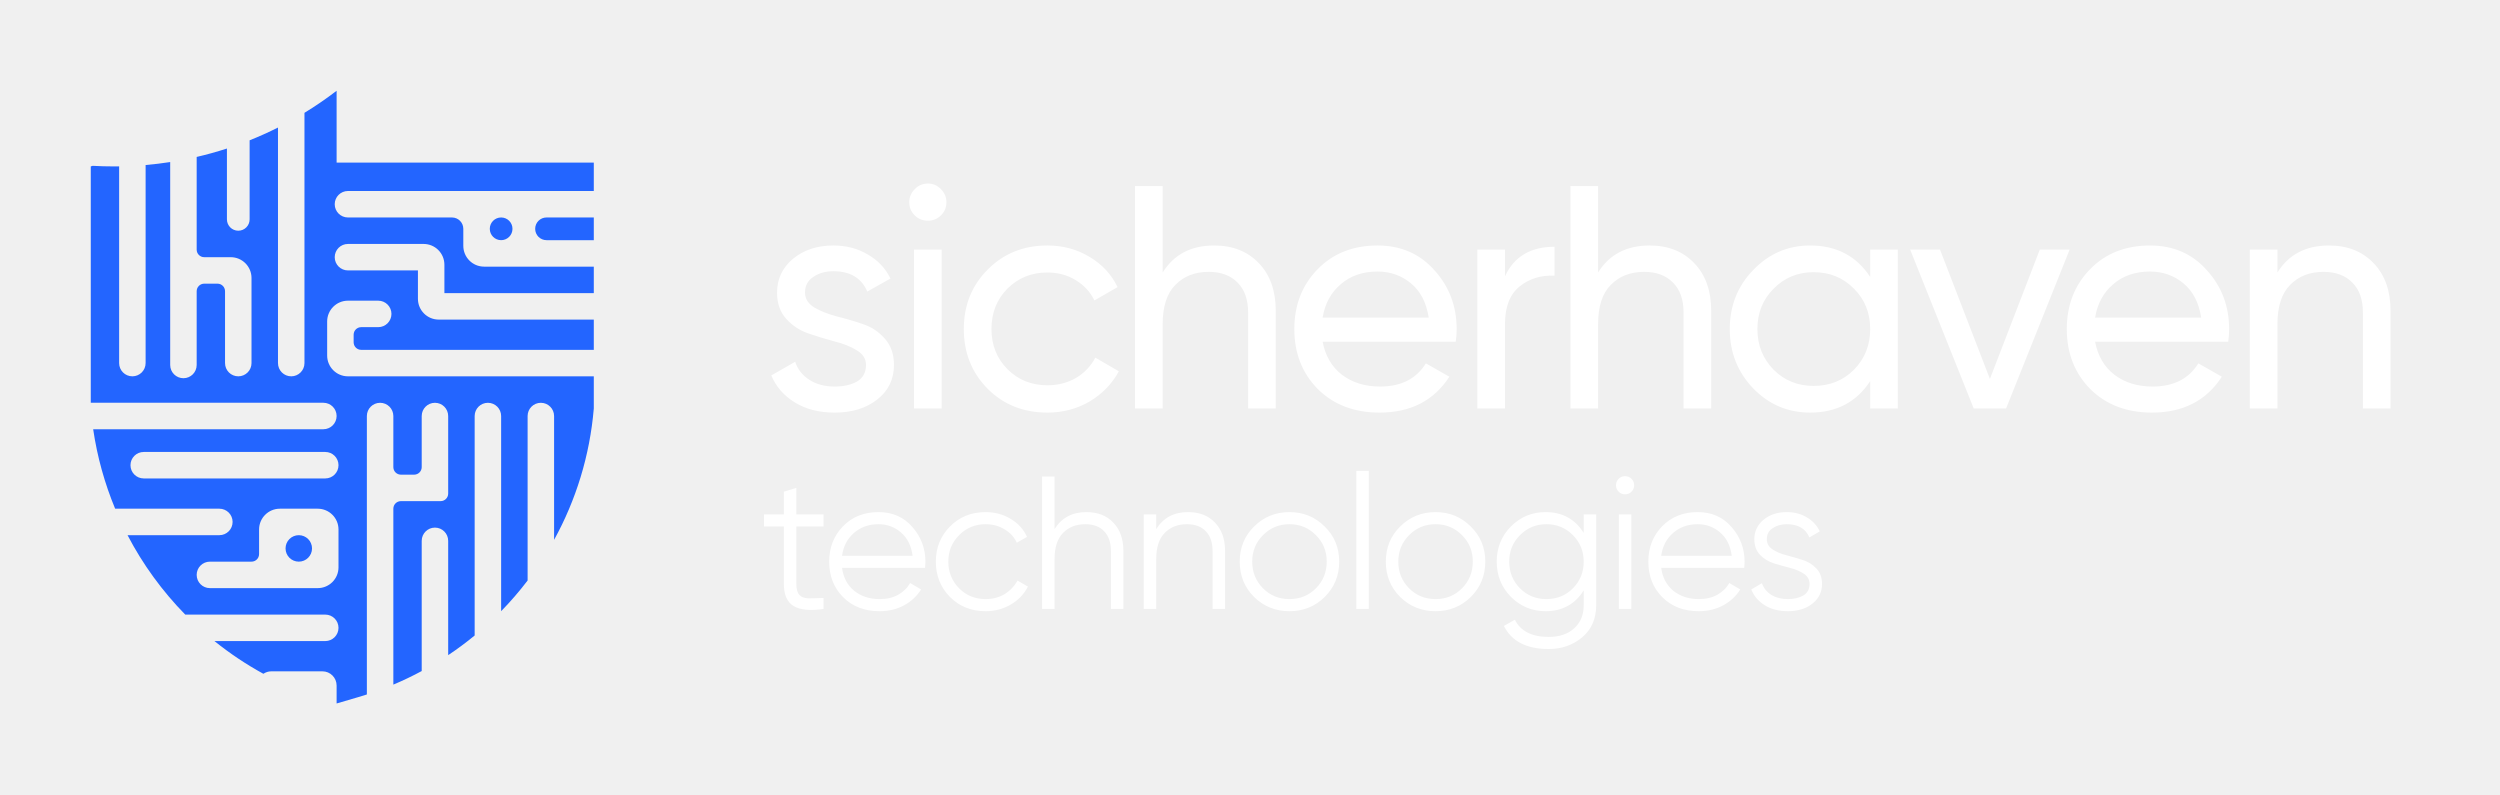
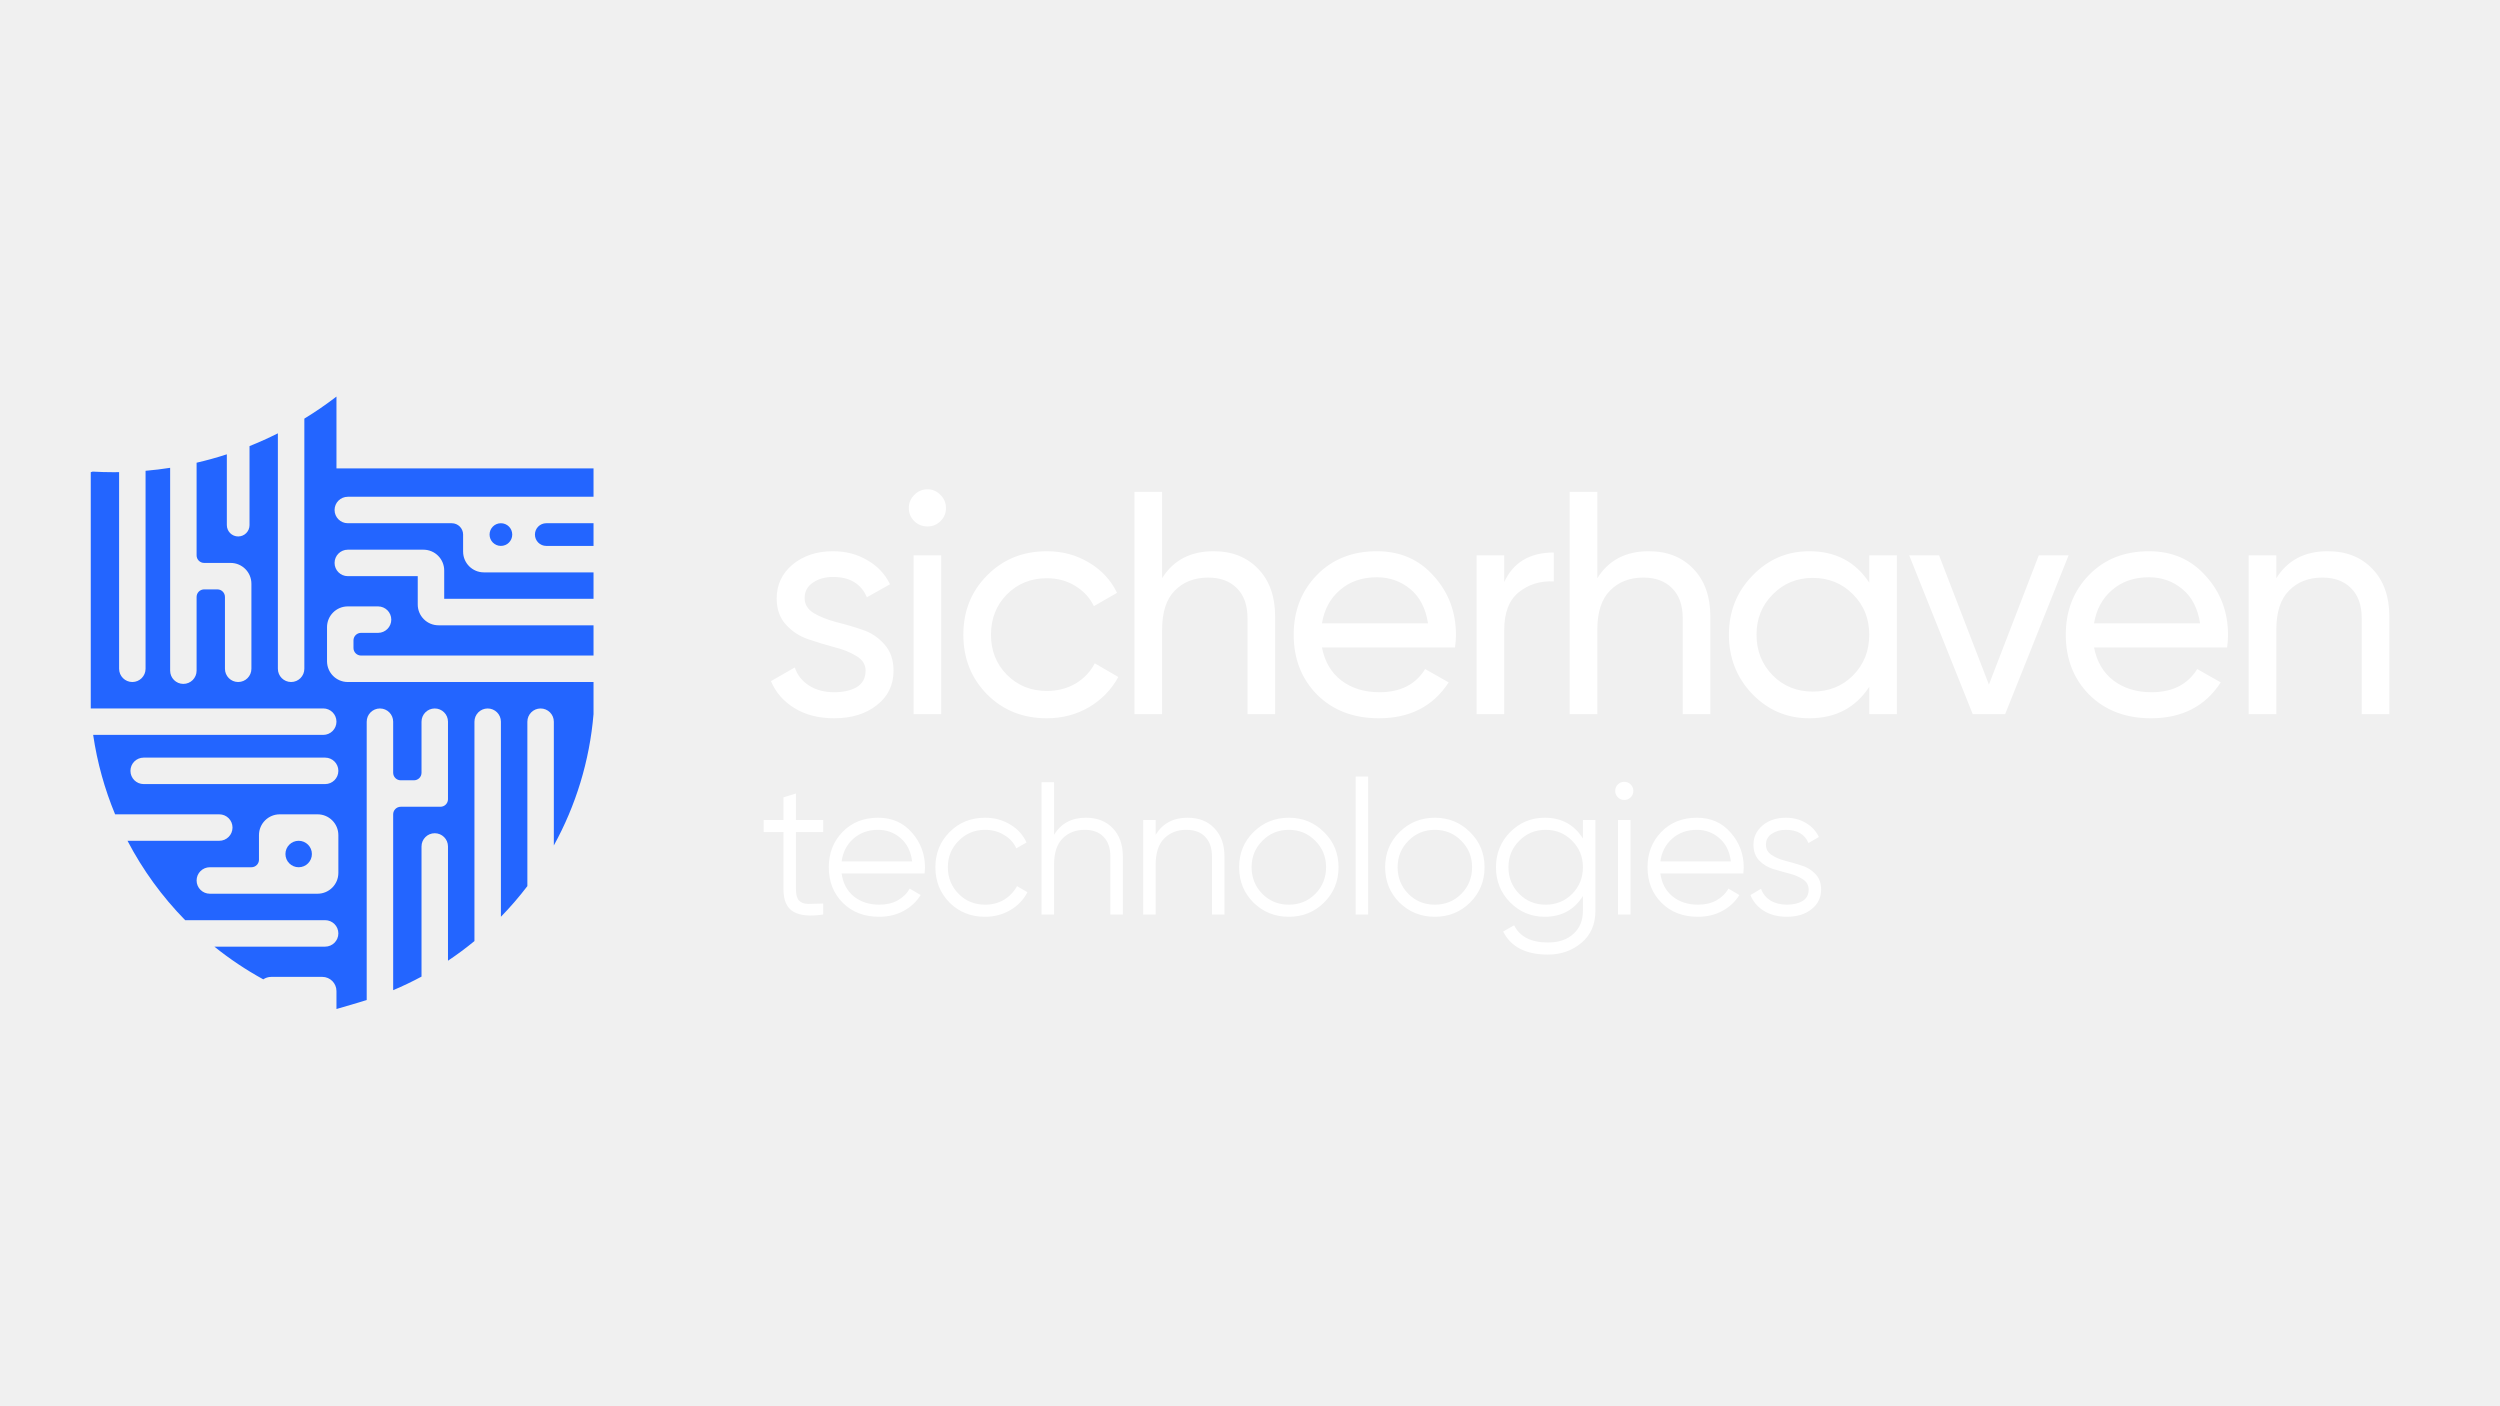
- <svg xmlns="http://www.w3.org/2000/svg" width="661" height="210" viewBox="0 0 661 210" fill="none">
-   <path d="M79 141.5C80.933 141.5 82.5 143.067 82.5 145C82.5 146.933 80.933 148.5 79 148.5C77.067 148.5 75.5 146.933 75.5 145C75.5 143.067 77.067 141.5 79 141.5Z" fill="#2365FF" />
-   <path fill-rule="evenodd" clip-rule="evenodd" d="M89 43H157V50.5H92C90.067 50.5 88.5 52.067 88.5 54C88.5 55.933 90.067 57.5 92 57.5H119.5C121.157 57.5 122.5 58.843 122.5 60.5V65C122.5 68.038 124.962 70.5 128 70.5H157V77.5H117.5V70C117.5 66.962 115.038 64.5 112 64.5H92C90.067 64.5 88.5 66.067 88.5 68C88.5 69.933 90.067 71.5 92 71.5H110.5V79C110.5 82.038 112.962 84.5 116 84.5H157V92.5H95.5C94.395 92.5 93.5 91.605 93.5 90.5V88.5C93.5 87.395 94.395 86.5 95.5 86.5H100C101.933 86.5 103.5 84.933 103.5 83C103.5 81.067 101.933 79.5 100 79.5H92C88.962 79.5 86.5 81.962 86.5 85V94C86.5 97.038 88.962 99.5 92 99.5H157V108C155.954 120.452 152.286 132.234 146.5 142.737V110C146.5 108.067 144.933 106.5 143 106.5C141.067 106.5 139.5 108.067 139.5 110V153.486C137.336 156.329 134.998 159.038 132.5 161.597V110C132.5 108.067 130.933 106.5 129 106.5C127.067 106.5 125.5 108.067 125.5 110V168.026C123.261 169.868 120.926 171.602 118.5 173.22V143C118.5 141.067 116.933 139.5 115 139.5C113.067 139.5 111.5 141.067 111.5 143V177.426C109.071 178.734 106.569 179.933 104 181.015V134.5C104 133.395 104.895 132.5 106 132.5H116.5C117.605 132.5 118.5 131.605 118.5 130.5V110C118.5 108.067 116.933 106.5 115 106.5C113.067 106.5 111.5 108.067 111.5 110V123.5C111.5 124.605 110.605 125.5 109.5 125.5H106C104.895 125.5 104 124.605 104 123.5V110C104 108.067 102.433 106.5 100.5 106.5C98.567 106.5 97 108.067 97 110V183.615C96.241 183.861 95.478 184.098 94.709 184.323L89 186V181.25C89 179.179 87.321 177.5 85.25 177.5H71.75C70.966 177.5 70.238 177.74 69.637 178.151C65.048 175.639 60.722 172.739 56.697 169.5H86C87.933 169.5 89.5 167.933 89.5 166C89.5 164.067 87.933 162.5 86 162.5H48.977C42.899 156.298 37.752 149.223 33.72 141.5H58C59.933 141.5 61.5 139.933 61.5 138C61.5 136.067 59.933 134.5 58 134.5H30.443C27.68 127.846 25.71 120.8 24.635 113.49H85.5C87.433 113.49 89 111.923 89 109.99C89 108.057 87.433 106.49 85.5 106.49H24V44L24.503 43.845C26.322 43.946 28.155 44 30 44C30.501 44 31.001 43.994 31.5 43.986V96C31.5 97.933 33.067 99.5 35 99.5C36.933 99.5 38.5 97.933 38.5 96V43.631C40.688 43.441 42.856 43.179 45 42.846V96.5C45 98.433 46.567 100 48.5 100C50.433 100 52 98.433 52 96.5V77C52 75.895 52.895 75 54 75H57.5C58.605 75 59.5 75.895 59.5 77V96C59.5 97.933 61.067 99.5 63 99.5C64.933 99.5 66.5 97.933 66.5 96V73.5C66.5 70.462 64.038 68 61 68H54C52.895 68 52 67.105 52 66V41.493C54.712 40.864 57.38 40.121 60 39.27V58C60 59.657 61.343 61 63 61C64.657 61 66 59.657 66 58V37.098C68.555 36.076 71.057 34.949 73.5 33.721V96C73.5 97.933 75.067 99.5 77 99.5C78.933 99.5 80.5 97.933 80.5 96V29.831C83.439 28.035 86.275 26.089 88.997 24H89V43ZM74 134.5C70.962 134.5 68.5 136.962 68.5 140V146.5C68.5 147.605 67.605 148.5 66.5 148.5H55.5C53.567 148.5 52 150.067 52 152C52 153.933 53.567 155.5 55.5 155.5H84C87.038 155.5 89.5 153.038 89.5 150V140C89.5 136.962 87.038 134.5 84 134.5H74ZM38 119.5C36.067 119.5 34.5 121.067 34.5 123C34.5 124.933 36.067 126.5 38 126.5H86C87.933 126.5 89.5 124.933 89.5 123C89.5 121.067 87.933 119.5 86 119.5H38Z" fill="#2365FF" />
-   <path d="M157 63.5H144.5C142.843 63.5 141.5 62.157 141.5 60.5C141.5 58.843 142.843 57.5 144.5 57.5H157V63.5Z" fill="#2365FF" />
-   <path d="M132.5 57.5C134.157 57.5 135.5 58.843 135.5 60.5C135.5 62.157 134.157 63.5 132.5 63.5C130.843 63.5 129.5 62.157 129.5 60.5C129.5 58.843 130.843 57.5 132.5 57.5Z" fill="#2365FF" />
-   <path d="M212.844 77.34C212.844 78.964 213.656 80.28 215.28 81.288C216.904 82.24 218.864 83.024 221.16 83.64C223.456 84.2 225.752 84.872 228.048 85.656C230.344 86.384 232.304 87.672 233.928 89.52C235.552 91.312 236.364 93.636 236.364 96.492C236.364 100.3 234.88 103.352 231.912 105.648C229 107.944 225.248 109.092 220.656 109.092C216.568 109.092 213.068 108.196 210.156 106.404C207.244 104.612 205.172 102.232 203.94 99.264L210.24 95.652C210.912 97.668 212.172 99.264 214.02 100.44C215.868 101.616 218.08 102.204 220.656 102.204C223.064 102.204 225.052 101.756 226.62 100.86C228.188 99.908 228.972 98.452 228.972 96.492C228.972 94.868 228.16 93.58 226.536 92.628C224.912 91.62 222.952 90.836 220.656 90.276C218.36 89.66 216.064 88.96 213.768 88.176C211.472 87.392 209.512 86.104 207.888 84.312C206.264 82.52 205.452 80.224 205.452 77.424C205.452 73.784 206.852 70.788 209.652 68.436C212.508 66.084 216.064 64.908 220.32 64.908C223.736 64.908 226.76 65.692 229.392 67.26C232.08 68.772 234.096 70.9 235.44 73.644L229.308 77.088C227.796 73.504 224.8 71.712 220.32 71.712C218.248 71.712 216.484 72.216 215.028 73.224C213.572 74.176 212.844 75.548 212.844 77.34ZM245.363 58.356C243.963 58.356 242.787 57.88 241.835 56.928C240.883 55.976 240.407 54.828 240.407 53.484C240.407 52.14 240.883 50.992 241.835 50.04C242.787 49.032 243.963 48.528 245.363 48.528C246.707 48.528 247.855 49.032 248.807 50.04C249.759 50.992 250.235 52.14 250.235 53.484C250.235 54.828 249.759 55.976 248.807 56.928C247.855 57.88 246.707 58.356 245.363 58.356ZM241.667 108V66H248.975V108H241.667ZM276.924 109.092C270.596 109.092 265.332 106.992 261.132 102.792C256.932 98.536 254.832 93.272 254.832 87C254.832 80.728 256.932 75.492 261.132 71.292C265.332 67.036 270.596 64.908 276.924 64.908C281.068 64.908 284.792 65.916 288.096 67.932C291.4 69.892 293.864 72.552 295.488 75.912L289.356 79.44C288.292 77.2 286.64 75.408 284.4 74.064C282.216 72.72 279.724 72.048 276.924 72.048C272.724 72.048 269.196 73.476 266.34 76.332C263.54 79.188 262.14 82.744 262.14 87C262.14 91.2 263.54 94.728 266.34 97.584C269.196 100.44 272.724 101.868 276.924 101.868C279.724 101.868 282.244 101.224 284.484 99.936C286.724 98.592 288.432 96.8 289.608 94.56L295.824 98.172C294.032 101.476 291.456 104.136 288.096 106.152C284.736 108.112 281.012 109.092 276.924 109.092ZM321.015 64.908C325.943 64.908 329.891 66.476 332.859 69.612C335.827 72.692 337.311 76.892 337.311 82.212V108H330.003V82.632C330.003 79.216 329.079 76.584 327.231 74.736C325.383 72.832 322.835 71.88 319.587 71.88C315.947 71.88 313.007 73.028 310.767 75.324C308.527 77.564 307.407 81.036 307.407 85.74V108H300.099V49.2H307.407V72.048C310.375 67.288 314.911 64.908 321.015 64.908ZM349.697 90.36C350.425 94.112 352.133 97.024 354.821 99.096C357.565 101.168 360.925 102.204 364.901 102.204C370.445 102.204 374.477 100.16 376.997 96.072L383.213 99.6C379.125 105.928 372.965 109.092 364.733 109.092C358.069 109.092 352.637 107.02 348.437 102.876C344.293 98.676 342.221 93.384 342.221 87C342.221 80.672 344.265 75.408 348.353 71.208C352.441 67.008 357.733 64.908 364.229 64.908C370.389 64.908 375.401 67.092 379.265 71.46C383.185 75.772 385.145 80.98 385.145 87.084C385.145 88.148 385.061 89.24 384.893 90.36H349.697ZM364.229 71.796C360.309 71.796 357.061 72.916 354.485 75.156C351.909 77.34 350.313 80.28 349.697 83.976H377.753C377.137 80 375.569 76.976 373.049 74.904C370.529 72.832 367.589 71.796 364.229 71.796ZM397.914 73.056C400.322 67.848 404.69 65.244 411.018 65.244V72.888C407.434 72.72 404.354 73.672 401.778 75.744C399.202 77.816 397.914 81.148 397.914 85.74V108H390.606V66H397.914V73.056ZM436.144 64.908C441.072 64.908 445.02 66.476 447.988 69.612C450.956 72.692 452.44 76.892 452.44 82.212V108H445.132V82.632C445.132 79.216 444.208 76.584 442.36 74.736C440.512 72.832 437.964 71.88 434.716 71.88C431.076 71.88 428.136 73.028 425.896 75.324C423.656 77.564 422.536 81.036 422.536 85.74V108H415.228V49.2H422.536V72.048C425.504 67.288 430.04 64.908 436.144 64.908ZM494.478 66H501.786V108H494.478V100.776C490.838 106.32 485.546 109.092 478.602 109.092C472.722 109.092 467.71 106.964 463.566 102.708C459.422 98.396 457.35 93.16 457.35 87C457.35 80.84 459.422 75.632 463.566 71.376C467.71 67.064 472.722 64.908 478.602 64.908C485.546 64.908 490.838 67.68 494.478 73.224V66ZM479.526 102.036C483.782 102.036 487.338 100.608 490.194 97.752C493.05 94.84 494.478 91.256 494.478 87C494.478 82.744 493.05 79.188 490.194 76.332C487.338 73.42 483.782 71.964 479.526 71.964C475.326 71.964 471.798 73.42 468.942 76.332C466.086 79.188 464.658 82.744 464.658 87C464.658 91.256 466.086 94.84 468.942 97.752C471.798 100.608 475.326 102.036 479.526 102.036ZM539.319 66H547.215L530.415 108H521.847L505.047 66H512.943L526.131 100.188L539.319 66ZM553.938 90.36C554.666 94.112 556.374 97.024 559.062 99.096C561.806 101.168 565.166 102.204 569.142 102.204C574.686 102.204 578.718 100.16 581.238 96.072L587.454 99.6C583.366 105.928 577.206 109.092 568.974 109.092C562.31 109.092 556.878 107.02 552.678 102.876C548.534 98.676 546.462 93.384 546.462 87C546.462 80.672 548.506 75.408 552.594 71.208C556.682 67.008 561.974 64.908 568.47 64.908C574.63 64.908 579.642 67.092 583.506 71.46C587.426 75.772 589.386 80.98 589.386 87.084C589.386 88.148 589.302 89.24 589.134 90.36H553.938ZM568.47 71.796C564.55 71.796 561.302 72.916 558.726 75.156C556.15 77.34 554.554 80.28 553.938 83.976H581.994C581.378 80 579.81 76.976 577.29 74.904C574.77 72.832 571.83 71.796 568.47 71.796ZM615.763 64.908C620.691 64.908 624.639 66.476 627.607 69.612C630.575 72.692 632.059 76.892 632.059 82.212V108H624.751V82.632C624.751 79.216 623.827 76.584 621.979 74.736C620.131 72.832 617.583 71.88 614.335 71.88C610.695 71.88 607.755 73.028 605.515 75.324C603.275 77.564 602.155 81.036 602.155 85.74V108H594.847V66H602.155V72.048C605.123 67.288 609.659 64.908 615.763 64.908Z" fill="white" />
-   <path d="M217.75 139.2H210.55V154.35C210.55 155.717 210.817 156.7 211.35 157.3C211.883 157.867 212.683 158.167 213.75 158.2C214.817 158.2 216.15 158.167 217.75 158.1V161C214.25 161.533 211.617 161.283 209.85 160.25C208.117 159.217 207.25 157.25 207.25 154.35V139.2H202V136H207.25V130L210.55 129V136H217.75V139.2ZM232.286 135.4C235.986 135.4 238.97 136.717 241.236 139.35C243.536 141.95 244.686 145.033 244.686 148.6C244.686 148.967 244.653 149.483 244.586 150.15H222.636C222.97 152.683 224.036 154.7 225.836 156.2C227.67 157.667 229.92 158.4 232.586 158.4C234.486 158.4 236.12 158.017 237.486 157.25C238.886 156.45 239.936 155.417 240.636 154.15L243.536 155.85C242.436 157.617 240.936 159.017 239.036 160.05C237.136 161.083 234.97 161.6 232.536 161.6C228.603 161.6 225.403 160.367 222.936 157.9C220.47 155.433 219.236 152.3 219.236 148.5C219.236 144.767 220.453 141.65 222.886 139.15C225.32 136.65 228.453 135.4 232.286 135.4ZM232.286 138.6C229.686 138.6 227.503 139.383 225.736 140.95C224.003 142.483 222.97 144.483 222.636 146.95H241.286C240.953 144.317 239.936 142.267 238.236 140.8C236.536 139.333 234.553 138.6 232.286 138.6ZM260.586 161.6C256.819 161.6 253.686 160.35 251.186 157.85C248.686 155.317 247.436 152.2 247.436 148.5C247.436 144.8 248.686 141.7 251.186 139.2C253.686 136.667 256.819 135.4 260.586 135.4C263.052 135.4 265.269 136 267.236 137.2C269.202 138.367 270.636 139.95 271.536 141.95L268.836 143.5C268.169 142 267.086 140.817 265.586 139.95C264.119 139.05 262.452 138.6 260.586 138.6C257.819 138.6 255.486 139.567 253.586 141.5C251.686 143.4 250.736 145.733 250.736 148.5C250.736 151.267 251.686 153.617 253.586 155.55C255.486 157.45 257.819 158.4 260.586 158.4C262.452 158.4 264.119 157.967 265.586 157.1C267.052 156.2 268.202 155 269.036 153.5L271.786 155.1C270.752 157.1 269.236 158.683 267.236 159.85C265.236 161.017 263.019 161.6 260.586 161.6ZM287.223 135.4C290.257 135.4 292.64 136.333 294.373 138.2C296.14 140.033 297.023 142.517 297.023 145.65V161H293.723V145.65C293.723 143.417 293.123 141.683 291.923 140.45C290.757 139.217 289.09 138.6 286.923 138.6C284.523 138.6 282.573 139.367 281.073 140.9C279.573 142.4 278.823 144.733 278.823 147.9V161H275.523V126H278.823V139.9C280.69 136.9 283.49 135.4 287.223 135.4ZM314.104 135.4C317.138 135.4 319.521 136.333 321.254 138.2C323.021 140.033 323.904 142.517 323.904 145.65V161H320.604V145.65C320.604 143.417 320.004 141.683 318.804 140.45C317.638 139.217 315.971 138.6 313.804 138.6C311.404 138.6 309.454 139.367 307.954 140.9C306.454 142.4 305.704 144.733 305.704 147.9V161H302.404V136H305.704V139.9C307.571 136.9 310.371 135.4 314.104 135.4ZM350.235 157.85C347.702 160.35 344.602 161.6 340.935 161.6C337.268 161.6 334.152 160.35 331.585 157.85C329.052 155.317 327.785 152.2 327.785 148.5C327.785 144.8 329.052 141.7 331.585 139.2C334.152 136.667 337.268 135.4 340.935 135.4C344.602 135.4 347.702 136.667 350.235 139.2C352.802 141.7 354.085 144.8 354.085 148.5C354.085 152.2 352.802 155.317 350.235 157.85ZM333.935 155.55C335.835 157.45 338.168 158.4 340.935 158.4C343.702 158.4 346.035 157.45 347.935 155.55C349.835 153.617 350.785 151.267 350.785 148.5C350.785 145.733 349.835 143.4 347.935 141.5C346.035 139.567 343.702 138.6 340.935 138.6C338.168 138.6 335.835 139.567 333.935 141.5C332.035 143.4 331.085 145.733 331.085 148.5C331.085 151.267 332.035 153.617 333.935 155.55ZM358.607 161V124.5H361.907V161H358.607ZM388.86 157.85C386.327 160.35 383.227 161.6 379.56 161.6C375.893 161.6 372.777 160.35 370.21 157.85C367.677 155.317 366.41 152.2 366.41 148.5C366.41 144.8 367.677 141.7 370.21 139.2C372.777 136.667 375.893 135.4 379.56 135.4C383.227 135.4 386.327 136.667 388.86 139.2C391.427 141.7 392.71 144.8 392.71 148.5C392.71 152.2 391.427 155.317 388.86 157.85ZM372.56 155.55C374.46 157.45 376.793 158.4 379.56 158.4C382.327 158.4 384.66 157.45 386.56 155.55C388.46 153.617 389.41 151.267 389.41 148.5C389.41 145.733 388.46 143.4 386.56 141.5C384.66 139.567 382.327 138.6 379.56 138.6C376.793 138.6 374.46 139.567 372.56 141.5C370.66 143.4 369.71 145.733 369.71 148.5C369.71 151.267 370.66 153.617 372.56 155.55ZM418.732 136H422.032V160C422.032 163.6 420.799 166.433 418.332 168.5C415.866 170.567 412.916 171.6 409.482 171.6C403.616 171.6 399.666 169.567 397.632 165.5L400.532 163.85C402.032 166.883 405.016 168.4 409.482 168.4C412.349 168.4 414.599 167.633 416.232 166.1C417.899 164.6 418.732 162.567 418.732 160V156.1C416.432 159.767 413.066 161.6 408.632 161.6C405.066 161.6 402.016 160.333 399.482 157.8C396.982 155.267 395.732 152.167 395.732 148.5C395.732 144.833 396.982 141.733 399.482 139.2C402.016 136.667 405.066 135.4 408.632 135.4C413.066 135.4 416.432 137.233 418.732 140.9V136ZM401.882 155.55C403.782 157.45 406.116 158.4 408.882 158.4C411.649 158.4 413.982 157.45 415.882 155.55C417.782 153.617 418.732 151.267 418.732 148.5C418.732 145.733 417.782 143.4 415.882 141.5C413.982 139.567 411.649 138.6 408.882 138.6C406.116 138.6 403.782 139.567 401.882 141.5C399.982 143.4 399.032 145.733 399.032 148.5C399.032 151.267 399.982 153.617 401.882 155.55ZM431.37 130C430.903 130.467 430.336 130.7 429.67 130.7C429.003 130.7 428.436 130.467 427.97 130C427.503 129.533 427.27 128.967 427.27 128.3C427.27 127.633 427.503 127.067 427.97 126.6C428.436 126.133 429.003 125.9 429.67 125.9C430.336 125.9 430.903 126.133 431.37 126.6C431.836 127.067 432.07 127.633 432.07 128.3C432.07 128.967 431.836 129.533 431.37 130ZM428.02 161V136H431.32V161H428.02ZM448.872 135.4C452.572 135.4 455.556 136.717 457.822 139.35C460.122 141.95 461.272 145.033 461.272 148.6C461.272 148.967 461.239 149.483 461.172 150.15H439.222C439.556 152.683 440.622 154.7 442.422 156.2C444.256 157.667 446.506 158.4 449.172 158.4C451.072 158.4 452.706 158.017 454.072 157.25C455.472 156.45 456.522 155.417 457.222 154.15L460.122 155.85C459.022 157.617 457.522 159.017 455.622 160.05C453.722 161.083 451.556 161.6 449.122 161.6C445.189 161.6 441.989 160.367 439.522 157.9C437.056 155.433 435.822 152.3 435.822 148.5C435.822 144.767 437.039 141.65 439.472 139.15C441.906 136.65 445.039 135.4 448.872 135.4ZM448.872 138.6C446.272 138.6 444.089 139.383 442.322 140.95C440.589 142.483 439.556 144.483 439.222 146.95H457.872C457.539 144.317 456.522 142.267 454.822 140.8C453.122 139.333 451.139 138.6 448.872 138.6ZM467.145 142.55C467.145 143.683 467.645 144.583 468.645 145.25C469.645 145.917 470.862 146.433 472.295 146.8C473.728 147.167 475.162 147.583 476.595 148.05C478.028 148.483 479.245 149.233 480.245 150.3C481.245 151.333 481.745 152.7 481.745 154.4C481.745 156.533 480.895 158.267 479.195 159.6C477.528 160.933 475.362 161.6 472.695 161.6C470.295 161.6 468.245 161.067 466.545 160C464.878 158.933 463.712 157.55 463.045 155.85L465.845 154.2C466.312 155.5 467.145 156.533 468.345 157.3C469.578 158.033 471.028 158.4 472.695 158.4C474.328 158.4 475.695 158.083 476.795 157.45C477.895 156.783 478.445 155.767 478.445 154.4C478.445 153.267 477.945 152.367 476.945 151.7C475.945 151.033 474.728 150.517 473.295 150.15C471.862 149.783 470.428 149.383 468.995 148.95C467.562 148.483 466.345 147.733 465.345 146.7C464.345 145.633 463.845 144.25 463.845 142.55C463.845 140.517 464.645 138.817 466.245 137.45C467.878 136.083 469.928 135.4 472.395 135.4C474.428 135.4 476.212 135.867 477.745 136.8C479.278 137.7 480.412 138.933 481.145 140.5L478.395 142.1C477.428 139.767 475.428 138.6 472.395 138.6C470.962 138.6 469.728 138.95 468.695 139.65C467.662 140.317 467.145 141.283 467.145 142.55Z" fill="white" />
+ <svg xmlns="http://www.w3.org/2000/svg" width="1366" zoomAndPan="magnify" viewBox="0 0 1024.5 576" height="768" preserveAspectRatio="xMidYMid meet" version="1.0">
+   <path fill="#2365ff" d="M 122.395 344.555 C 125.387 344.555 127.816 346.984 127.816 349.977 C 127.816 352.973 125.387 355.398 122.395 355.398 C 119.398 355.398 116.973 352.973 116.973 349.977 C 116.973 346.984 119.398 344.555 122.395 344.555 Z M 122.395 344.555 " fill-opacity="1" fill-rule="nonzero" />
+   <path fill="#2365ff" d="M 137.883 191.953 L 243.227 191.953 L 243.227 203.574 L 142.531 203.574 C 139.539 203.574 137.109 206 137.109 208.996 C 137.109 211.992 139.539 214.418 142.531 214.418 L 185.133 214.418 C 187.699 214.418 189.781 216.5 189.781 219.066 L 189.781 226.039 C 189.781 230.746 193.594 234.559 198.301 234.559 L 243.227 234.559 L 243.227 245.402 L 182.035 245.402 L 182.035 233.785 C 182.035 229.078 178.223 225.262 173.516 225.262 L 142.531 225.262 C 139.539 225.262 137.109 227.691 137.109 230.688 C 137.109 233.68 139.539 236.109 142.531 236.109 L 171.191 236.109 L 171.191 247.727 C 171.191 252.434 175.004 256.25 179.711 256.25 L 243.227 256.25 L 243.227 268.641 L 147.953 268.641 C 146.242 268.641 144.855 267.254 144.855 265.543 L 144.855 262.445 C 144.855 260.734 146.242 259.348 147.953 259.348 L 154.926 259.348 C 157.918 259.348 160.348 256.918 160.348 253.926 C 160.348 250.93 157.918 248.504 154.926 248.504 L 142.531 248.504 C 137.828 248.504 134.012 252.316 134.012 257.023 L 134.012 270.965 C 134.012 275.672 137.828 279.488 142.531 279.488 L 243.227 279.488 L 243.227 292.656 C 241.605 311.945 235.922 330.199 226.961 346.473 L 226.961 295.754 C 226.961 292.758 224.531 290.332 221.539 290.332 C 218.543 290.332 216.117 292.758 216.117 295.754 L 216.117 363.125 C 212.762 367.527 209.141 371.727 205.273 375.691 L 205.273 295.754 C 205.273 292.758 202.844 290.332 199.852 290.332 C 196.855 290.332 194.43 292.758 194.43 295.754 L 194.43 385.652 C 190.961 388.504 187.344 391.191 183.586 393.699 L 183.586 346.879 C 183.586 343.883 181.156 341.457 178.16 341.457 C 175.168 341.457 172.738 343.883 172.738 346.879 L 172.738 400.215 C 168.977 402.238 165.102 404.098 161.121 405.773 L 161.121 333.711 C 161.121 332 162.508 330.613 164.219 330.613 L 180.484 330.613 C 182.199 330.613 183.586 329.227 183.586 327.512 L 183.586 295.754 C 183.586 292.758 181.156 290.332 178.16 290.332 C 175.168 290.332 172.738 292.758 172.738 295.754 L 172.738 316.668 C 172.738 318.383 171.355 319.766 169.641 319.766 L 164.219 319.766 C 162.508 319.766 161.121 318.383 161.121 316.668 L 161.121 295.754 C 161.121 292.758 158.695 290.332 155.699 290.332 C 152.707 290.332 150.277 292.758 150.277 295.754 L 150.277 409.801 C 149.102 410.184 147.918 410.551 146.73 410.898 L 137.883 413.496 L 137.883 406.137 C 137.883 402.93 135.285 400.328 132.074 400.328 L 111.164 400.328 C 109.949 400.328 108.82 400.699 107.887 401.336 C 100.781 397.445 94.078 392.953 87.844 387.934 L 133.238 387.934 C 136.23 387.934 138.66 385.508 138.66 382.512 C 138.66 379.516 136.23 377.09 133.238 377.09 L 75.883 377.09 C 66.469 367.48 58.492 356.52 52.25 344.555 L 89.863 344.555 C 92.855 344.555 95.285 342.129 95.285 339.133 C 95.285 336.137 92.855 333.711 89.863 333.711 L 47.172 333.711 C 42.891 323.402 39.84 312.484 38.176 301.16 L 132.461 301.16 C 135.457 301.16 137.883 298.734 137.883 295.738 C 137.883 292.742 135.457 290.316 132.461 290.316 L 37.191 290.316 L 37.191 193.504 L 37.969 193.262 C 40.789 193.422 43.629 193.504 46.484 193.504 C 47.262 193.504 48.035 193.496 48.809 193.484 L 48.809 274.066 C 48.809 277.059 51.238 279.488 54.23 279.488 C 57.227 279.488 59.652 277.059 59.652 274.066 L 59.652 192.934 C 63.043 192.637 66.402 192.23 69.723 191.715 L 69.723 274.84 C 69.723 277.836 72.148 280.262 75.145 280.262 C 78.141 280.262 80.566 277.836 80.566 274.84 L 80.566 244.629 C 80.566 242.918 81.953 241.531 83.664 241.531 L 89.086 241.531 C 90.797 241.531 92.184 242.918 92.184 244.629 L 92.184 274.066 C 92.184 277.059 94.613 279.488 97.605 279.488 C 100.602 279.488 103.027 277.059 103.027 274.066 L 103.027 239.207 C 103.027 234.5 99.215 230.688 94.508 230.688 L 83.664 230.688 C 81.953 230.688 80.566 229.297 80.566 227.586 L 80.566 189.621 C 84.77 188.645 88.902 187.496 92.961 186.176 L 92.961 215.195 C 92.961 217.762 95.039 219.84 97.605 219.84 C 100.176 219.84 102.254 217.762 102.254 215.195 L 102.254 182.812 C 106.215 181.227 110.09 179.48 113.875 177.578 L 113.875 274.066 C 113.875 277.059 116.301 279.488 119.297 279.488 C 122.289 279.488 124.719 277.059 124.719 274.066 L 124.719 171.555 C 129.27 168.77 133.664 165.754 137.879 162.52 L 137.883 162.52 Z M 114.648 333.711 C 109.941 333.711 106.129 337.523 106.129 342.23 L 106.129 352.301 C 106.129 354.012 104.742 355.398 103.027 355.398 L 85.988 355.398 C 82.996 355.398 80.566 357.828 80.566 360.824 C 80.566 363.816 82.996 366.246 85.988 366.246 L 130.141 366.246 C 134.844 366.246 138.66 362.43 138.66 357.723 L 138.66 342.23 C 138.66 337.523 134.844 333.711 130.141 333.711 Z M 58.879 310.473 C 55.883 310.473 53.457 312.898 53.457 315.895 C 53.457 318.891 55.883 321.316 58.879 321.316 L 133.238 321.316 C 136.23 321.316 138.66 318.891 138.66 315.895 C 138.66 312.898 136.23 310.473 133.238 310.473 Z M 58.879 310.473 " fill-opacity="1" fill-rule="evenodd" />
+   <path fill="#2365ff" d="M 243.227 223.715 L 223.863 223.715 C 221.293 223.715 219.215 221.633 219.215 219.066 C 219.215 216.5 221.293 214.418 223.863 214.418 L 243.227 214.418 Z M 243.227 223.715 " fill-opacity="1" fill-rule="nonzero" />
+   <path fill="#2365ff" d="M 205.273 214.418 C 207.84 214.418 209.918 216.5 209.918 219.066 C 209.918 221.633 207.84 223.715 205.273 223.715 C 202.703 223.715 200.625 221.633 200.625 219.066 C 200.625 216.5 202.703 214.418 205.273 214.418 Z M 205.273 214.418 " fill-opacity="1" fill-rule="nonzero" />
+   <path fill="#ffffff" d="M 329.734 245.156 C 329.734 247.672 330.992 249.711 333.508 251.273 C 336.023 252.746 339.062 253.961 342.617 254.918 C 346.176 255.785 349.73 256.824 353.289 258.039 C 356.844 259.168 359.883 261.164 362.398 264.027 C 364.914 266.801 366.172 270.402 366.172 274.828 C 366.172 280.727 363.871 285.453 359.273 289.012 C 354.762 292.57 348.949 294.348 341.836 294.348 C 335.504 294.348 330.082 292.961 325.57 290.184 C 321.059 287.406 317.852 283.719 315.941 279.121 L 325.703 273.527 C 326.742 276.648 328.695 279.121 331.559 280.945 C 334.422 282.766 337.848 283.676 341.836 283.676 C 345.566 283.676 348.648 282.98 351.078 281.594 C 353.504 280.121 354.719 277.863 354.719 274.828 C 354.719 272.312 353.461 270.316 350.945 268.84 C 348.43 267.277 345.395 266.062 341.836 265.195 C 338.281 264.242 334.723 263.156 331.168 261.945 C 327.609 260.73 324.574 258.734 322.059 255.957 C 319.543 253.18 318.285 249.625 318.285 245.285 C 318.285 239.648 320.453 235.004 324.789 231.363 C 329.215 227.719 334.723 225.895 341.316 225.895 C 346.609 225.895 351.293 227.109 355.371 229.539 C 359.535 231.883 362.656 235.18 364.738 239.43 L 355.242 244.766 C 352.898 239.215 348.258 236.438 341.316 236.438 C 338.105 236.438 335.375 237.219 333.117 238.777 C 330.863 240.254 329.734 242.379 329.734 245.156 Z M 380.113 215.746 C 377.941 215.746 376.121 215.008 374.645 213.531 C 373.172 212.059 372.434 210.277 372.434 208.195 C 372.434 206.113 373.172 204.336 374.645 202.863 C 376.121 201.301 377.941 200.52 380.113 200.52 C 382.195 200.52 383.973 201.301 385.445 202.863 C 386.922 204.336 387.66 206.113 387.66 208.195 C 387.66 210.277 386.922 212.059 385.445 213.531 C 383.973 215.008 382.195 215.746 380.113 215.746 Z M 374.387 292.656 L 374.387 227.586 L 385.707 227.586 L 385.707 292.656 Z M 429.004 294.348 C 419.199 294.348 411.047 291.094 404.539 284.586 C 398.035 277.992 394.781 269.84 394.781 260.121 C 394.781 250.406 398.035 242.293 404.539 235.785 C 411.047 229.191 419.199 225.895 429.004 225.895 C 435.422 225.895 441.191 227.457 446.312 230.582 C 451.43 233.617 455.246 237.738 457.762 242.945 L 448.262 248.41 C 446.613 244.938 444.055 242.164 440.586 240.082 C 437.203 238 433.34 236.957 429.004 236.957 C 422.496 236.957 417.031 239.168 412.609 243.594 C 408.27 248.02 406.102 253.527 406.102 260.121 C 406.102 266.629 408.27 272.094 412.609 276.52 C 417.031 280.945 422.496 283.156 429.004 283.156 C 433.34 283.156 437.246 282.156 440.715 280.164 C 444.184 278.082 446.832 275.305 448.652 271.832 L 458.281 277.43 C 455.508 282.547 451.516 286.668 446.312 289.793 C 441.105 292.828 435.336 294.348 429.004 294.348 Z M 497.305 225.895 C 504.941 225.895 511.059 228.324 515.656 233.184 C 520.254 237.953 522.551 244.461 522.551 252.703 L 522.551 292.656 L 511.23 292.656 L 511.23 253.355 C 511.23 248.062 509.797 243.984 506.938 241.121 C 504.074 238.172 500.125 236.695 495.094 236.695 C 489.457 236.695 484.902 238.477 481.43 242.031 C 477.961 245.504 476.227 250.883 476.227 258.168 L 476.227 292.656 L 464.906 292.656 L 464.906 201.559 L 476.227 201.559 L 476.227 236.957 C 480.824 229.582 487.852 225.895 497.305 225.895 Z M 541.738 265.328 C 542.867 271.141 545.512 275.652 549.676 278.859 C 553.926 282.07 559.133 283.676 565.293 283.676 C 573.879 283.676 580.125 280.508 584.031 274.176 L 593.66 279.641 C 587.328 289.445 577.785 294.348 565.031 294.348 C 554.707 294.348 546.293 291.137 539.785 284.719 C 533.367 278.211 530.156 270.012 530.156 260.121 C 530.156 250.316 533.324 242.164 539.656 235.656 C 545.988 229.148 554.188 225.895 564.25 225.895 C 573.793 225.895 581.559 229.277 587.543 236.047 C 593.617 242.727 596.652 250.797 596.652 260.25 C 596.652 261.898 596.523 263.594 596.262 265.328 Z M 564.25 236.566 C 558.18 236.566 553.148 238.301 549.156 241.773 C 545.164 245.156 542.691 249.711 541.738 255.438 L 585.203 255.438 C 584.246 249.277 581.816 244.594 577.914 241.383 C 574.012 238.172 569.457 236.566 564.25 236.566 Z M 616.434 238.52 C 620.164 230.449 626.93 226.418 636.734 226.418 L 636.734 238.258 C 631.18 238 626.41 239.473 622.418 242.684 C 618.43 245.895 616.434 251.055 616.434 258.168 L 616.434 292.656 L 605.113 292.656 L 605.113 227.586 L 616.434 227.586 Z M 675.656 225.895 C 683.289 225.895 689.406 228.324 694.004 233.184 C 698.602 237.953 700.902 244.461 700.902 252.703 L 700.902 292.656 L 689.582 292.656 L 689.582 253.355 C 689.582 248.062 688.148 243.984 685.285 241.121 C 682.422 238.172 678.477 236.695 673.445 236.695 C 667.805 236.695 663.25 238.477 659.781 242.031 C 656.312 245.504 654.574 250.883 654.574 258.168 L 654.574 292.656 L 643.254 292.656 L 643.254 201.559 L 654.574 201.559 L 654.574 236.957 C 659.176 229.582 666.199 225.895 675.656 225.895 Z M 766.023 227.586 L 777.344 227.586 L 777.344 292.656 L 766.023 292.656 L 766.023 281.465 C 760.387 290.055 752.188 294.348 741.43 294.348 C 732.32 294.348 724.555 291.051 718.137 284.457 C 711.719 277.777 708.508 269.664 708.508 260.121 C 708.508 250.578 711.719 242.508 718.137 235.918 C 724.555 229.234 732.32 225.895 741.43 225.895 C 752.188 225.895 760.387 230.191 766.023 238.777 Z M 742.859 283.414 C 749.453 283.414 754.965 281.203 759.387 276.777 C 763.812 272.27 766.023 266.715 766.023 260.121 C 766.023 253.527 763.812 248.02 759.387 243.594 C 754.965 239.082 749.453 236.828 742.859 236.828 C 736.355 236.828 730.891 239.082 726.465 243.594 C 722.039 248.02 719.828 253.527 719.828 260.121 C 719.828 266.715 722.039 272.27 726.465 276.777 C 730.891 281.203 736.355 283.414 742.859 283.414 Z M 835.488 227.586 L 847.719 227.586 L 821.695 292.656 L 808.422 292.656 L 782.395 227.586 L 794.629 227.586 L 815.059 280.555 Z M 858.137 265.328 C 859.262 271.141 861.91 275.652 866.074 278.859 C 870.324 282.07 875.527 283.676 881.688 283.676 C 890.277 283.676 896.523 280.508 900.426 274.176 L 910.055 279.641 C 903.723 289.445 894.18 294.348 881.43 294.348 C 871.105 294.348 862.691 291.137 856.184 284.719 C 849.762 278.211 846.555 270.012 846.555 260.121 C 846.555 250.316 849.719 242.164 856.055 235.656 C 862.387 229.148 870.582 225.895 880.648 225.895 C 890.191 225.895 897.953 229.277 903.941 236.047 C 910.012 242.727 913.047 250.797 913.047 260.25 C 913.047 261.898 912.918 263.594 912.66 265.328 Z M 880.648 236.566 C 874.574 236.566 869.543 238.301 865.551 241.773 C 861.562 245.156 859.09 249.711 858.137 255.438 L 901.598 255.438 C 900.645 249.277 898.215 244.594 894.309 241.383 C 890.406 238.172 885.852 236.566 880.648 236.566 Z M 953.91 225.895 C 961.543 225.895 967.66 228.324 972.258 233.184 C 976.855 237.953 979.156 244.461 979.156 252.703 L 979.156 292.656 L 967.832 292.656 L 967.832 253.355 C 967.832 248.062 966.402 243.984 963.539 241.121 C 960.676 238.172 956.73 236.695 951.699 236.695 C 946.059 236.695 941.504 238.477 938.035 242.031 C 934.566 245.504 932.828 250.883 932.828 258.168 L 932.828 292.656 L 921.508 292.656 L 921.508 227.586 L 932.828 227.586 L 932.828 236.957 C 937.426 229.582 944.453 225.895 953.91 225.895 Z M 953.91 225.895 " fill-opacity="1" fill-rule="nonzero" />
+   <path fill="#ffffff" d="M 337.336 340.992 L 326.184 340.992 L 326.184 364.465 C 326.184 366.582 326.594 368.105 327.422 369.035 C 328.246 369.91 329.484 370.375 331.141 370.426 C 332.793 370.426 334.855 370.375 337.336 370.273 L 337.336 374.766 C 331.914 375.59 327.836 375.203 325.098 373.605 C 322.414 372.004 321.07 368.957 321.07 364.465 L 321.07 340.992 L 312.938 340.992 L 312.938 336.035 L 321.07 336.035 L 321.07 326.738 L 326.184 325.191 L 326.184 336.035 L 337.336 336.035 Z M 359.855 335.105 C 365.586 335.105 370.207 337.145 373.719 341.223 C 377.281 345.254 379.062 350.027 379.062 355.555 C 379.062 356.125 379.012 356.922 378.906 357.957 L 344.906 357.957 C 345.422 361.879 347.074 365.004 349.863 367.328 C 352.703 369.602 356.188 370.738 360.316 370.738 C 363.262 370.738 365.793 370.145 367.91 368.957 C 370.078 367.715 371.703 366.117 372.789 364.152 L 377.281 366.785 C 375.578 369.523 373.254 371.695 370.309 373.293 C 367.367 374.895 364.012 375.695 360.242 375.695 C 354.148 375.695 349.191 373.785 345.371 369.965 C 341.551 366.141 339.637 361.289 339.637 355.398 C 339.637 349.617 341.523 344.789 345.293 340.914 C 349.062 337.043 353.914 335.105 359.855 335.105 Z M 359.855 340.062 C 355.824 340.062 352.445 341.277 349.707 343.703 C 347.023 346.078 345.422 349.176 344.906 353 L 373.797 353 C 373.281 348.918 371.703 345.742 369.07 343.473 C 366.438 341.199 363.367 340.062 359.855 340.062 Z M 403.695 375.695 C 397.859 375.695 393.004 373.758 389.133 369.887 C 385.258 365.961 383.324 361.133 383.324 355.398 C 383.324 349.668 385.258 344.863 389.133 340.992 C 393.004 337.066 397.859 335.105 403.695 335.105 C 407.516 335.105 410.949 336.035 413.996 337.895 C 417.043 339.703 419.262 342.152 420.656 345.254 L 416.473 347.652 C 415.441 345.328 413.762 343.496 411.441 342.152 C 409.168 340.758 406.586 340.062 403.695 340.062 C 399.406 340.062 395.793 341.562 392.852 344.555 C 389.906 347.5 388.434 351.113 388.434 355.398 C 388.434 359.688 389.906 363.328 392.852 366.32 C 395.793 369.266 399.406 370.738 403.695 370.738 C 406.586 370.738 409.168 370.066 411.441 368.723 C 413.711 367.328 415.492 365.469 416.785 363.145 L 421.043 365.625 C 419.441 368.723 417.094 371.176 413.996 372.984 C 410.898 374.793 407.465 375.695 403.695 375.695 Z M 444.957 335.105 C 449.66 335.105 453.352 336.551 456.035 339.441 C 458.773 342.281 460.141 346.133 460.141 350.984 L 460.141 374.766 L 455.027 374.766 L 455.027 350.984 C 455.027 347.523 454.098 344.84 452.238 342.93 C 450.434 341.02 447.852 340.062 444.492 340.062 C 440.777 340.062 437.754 341.25 435.43 343.625 C 433.109 345.949 431.945 349.562 431.945 354.469 L 431.945 374.766 L 426.832 374.766 L 426.832 320.543 L 431.945 320.543 L 431.945 342.078 C 434.836 337.43 439.176 335.105 444.957 335.105 Z M 486.602 335.105 C 491.301 335.105 494.992 336.551 497.676 339.441 C 500.414 342.281 501.781 346.133 501.781 350.984 L 501.781 374.766 L 496.668 374.766 L 496.668 350.984 C 496.668 347.523 495.742 344.84 493.883 342.93 C 492.074 341.02 489.492 340.062 486.137 340.062 C 482.418 340.062 479.398 341.25 477.074 343.625 C 474.75 345.949 473.586 349.562 473.586 354.469 L 473.586 374.766 L 468.477 374.766 L 468.477 336.035 L 473.586 336.035 L 473.586 342.078 C 476.48 337.43 480.816 335.105 486.602 335.105 Z M 542.57 369.887 C 538.648 373.758 533.848 375.695 528.164 375.695 C 522.484 375.695 517.656 373.758 513.68 369.887 C 509.758 365.961 507.793 361.133 507.793 355.398 C 507.793 349.668 509.758 344.863 513.68 340.992 C 517.656 337.066 522.484 335.105 528.164 335.105 C 533.848 335.105 538.648 337.066 542.57 340.992 C 546.551 344.863 548.535 349.668 548.535 355.398 C 548.535 361.133 546.551 365.961 542.57 369.887 Z M 517.32 366.32 C 520.266 369.266 523.879 370.738 528.164 370.738 C 532.453 370.738 536.066 369.266 539.008 366.32 C 541.953 363.328 543.426 359.688 543.426 355.398 C 543.426 351.113 541.953 347.5 539.008 344.555 C 536.066 341.562 532.453 340.062 528.164 340.062 C 523.879 340.062 520.266 341.562 517.32 344.555 C 514.379 347.5 512.906 351.113 512.906 355.398 C 512.906 359.688 514.379 363.328 517.32 366.32 Z M 555.543 374.766 L 555.543 318.219 L 560.652 318.219 L 560.652 374.766 Z M 602.406 369.887 C 598.484 373.758 593.68 375.695 588 375.695 C 582.32 375.695 577.492 373.758 573.516 369.887 C 569.594 365.961 567.629 361.133 567.629 355.398 C 567.629 349.668 569.594 344.863 573.516 340.992 C 577.492 337.066 582.32 335.105 588 335.105 C 593.68 335.105 598.484 337.066 602.406 340.992 C 606.383 344.863 608.371 349.668 608.371 355.398 C 608.371 361.133 606.383 365.961 602.406 369.887 Z M 577.156 366.32 C 580.102 369.266 583.715 370.738 588 370.738 C 592.285 370.738 595.902 369.266 598.844 366.32 C 601.789 363.328 603.258 359.688 603.258 355.398 C 603.258 351.113 601.789 347.5 598.844 344.555 C 595.902 341.562 592.285 340.062 588 340.062 C 583.715 340.062 580.102 341.562 577.156 344.555 C 574.215 347.5 572.742 351.113 572.742 355.398 C 572.742 359.688 574.215 363.328 577.156 366.32 Z M 648.684 336.035 L 653.797 336.035 L 653.797 373.215 C 653.797 378.793 651.887 383.184 648.062 386.387 C 644.242 389.586 639.672 391.188 634.355 391.188 C 625.266 391.188 619.148 388.039 615.996 381.738 L 620.488 379.18 C 622.812 383.879 627.434 386.23 634.355 386.23 C 638.797 386.23 642.281 385.043 644.809 382.668 C 647.395 380.344 648.684 377.191 648.684 373.215 L 648.684 367.176 C 645.121 372.855 639.906 375.695 633.035 375.695 C 627.512 375.695 622.789 373.73 618.863 369.809 C 614.988 365.883 613.055 361.082 613.055 355.398 C 613.055 349.719 614.988 344.918 618.863 340.992 C 622.789 337.066 627.512 335.105 633.035 335.105 C 639.906 335.105 645.121 337.945 648.684 343.625 Z M 622.582 366.32 C 625.523 369.266 629.141 370.738 633.426 370.738 C 637.711 370.738 641.324 369.266 644.27 366.32 C 647.211 363.328 648.684 359.688 648.684 355.398 C 648.684 351.113 647.211 347.5 644.27 344.555 C 641.324 341.562 637.711 340.062 633.426 340.062 C 629.141 340.062 625.523 341.562 622.582 344.555 C 619.637 347.5 618.164 351.113 618.164 355.398 C 618.164 359.688 619.637 363.328 622.582 366.32 Z M 668.262 326.738 C 667.539 327.461 666.66 327.824 665.629 327.824 C 664.594 327.824 663.715 327.461 662.992 326.738 C 662.27 326.016 661.91 325.137 661.91 324.105 C 661.91 323.07 662.27 322.195 662.992 321.473 C 663.715 320.75 664.594 320.387 665.629 320.387 C 666.66 320.387 667.539 320.75 668.262 321.473 C 668.984 322.195 669.344 323.07 669.344 324.105 C 669.344 325.137 668.984 326.016 668.262 326.738 Z M 663.07 374.766 L 663.07 336.035 L 668.184 336.035 L 668.184 374.766 Z M 695.375 335.105 C 701.105 335.105 705.727 337.145 709.238 341.223 C 712.801 345.254 714.582 350.027 714.582 355.555 C 714.582 356.125 714.531 356.922 714.43 357.957 L 680.426 357.957 C 680.941 361.879 682.594 365.004 685.383 367.328 C 688.223 369.602 691.707 370.738 695.84 370.738 C 698.781 370.738 701.312 370.145 703.43 368.957 C 705.598 367.715 707.227 366.117 708.309 364.152 L 712.801 366.785 C 711.098 369.523 708.773 371.695 705.832 373.293 C 702.887 374.895 699.531 375.695 695.762 375.695 C 689.668 375.695 684.711 373.785 680.891 369.965 C 677.07 366.141 675.156 361.289 675.156 355.398 C 675.156 349.617 677.043 344.789 680.812 340.914 C 684.582 337.043 689.438 335.105 695.375 335.105 Z M 695.375 340.062 C 691.348 340.062 687.965 341.277 685.227 343.703 C 682.543 346.078 680.941 349.176 680.426 353 L 709.316 353 C 708.801 348.918 707.227 345.742 704.59 343.473 C 701.957 341.199 698.887 340.062 695.375 340.062 Z M 723.68 346.184 C 723.68 347.938 724.457 349.332 726.004 350.363 C 727.555 351.398 729.438 352.199 731.66 352.766 C 733.879 353.336 736.102 353.98 738.32 354.703 C 740.539 355.375 742.426 356.535 743.977 358.188 C 745.523 359.789 746.297 361.906 746.297 364.539 C 746.297 367.844 744.98 370.531 742.348 372.598 C 739.766 374.66 736.41 375.695 732.277 375.695 C 728.562 375.695 725.387 374.871 722.75 373.215 C 720.168 371.562 718.363 369.422 717.328 366.785 L 721.668 364.23 C 722.391 366.246 723.68 367.844 725.539 369.035 C 727.449 370.168 729.695 370.738 732.277 370.738 C 734.809 370.738 736.926 370.246 738.629 369.266 C 740.336 368.234 741.188 366.66 741.188 364.539 C 741.188 362.785 740.41 361.391 738.863 360.359 C 737.312 359.324 735.43 358.523 733.207 357.957 C 730.988 357.387 728.766 356.77 726.547 356.098 C 724.328 355.375 722.441 354.211 720.895 352.613 C 719.344 350.957 718.57 348.816 718.57 346.184 C 718.57 343.031 719.809 340.398 722.285 338.281 C 724.816 336.164 727.992 335.105 731.812 335.105 C 734.965 335.105 737.727 335.828 740.102 337.273 C 742.477 338.668 744.234 340.578 745.367 343.008 L 741.109 345.484 C 739.609 341.871 736.512 340.062 731.812 340.062 C 729.594 340.062 727.684 340.605 726.082 341.688 C 724.48 342.723 723.68 344.219 723.68 346.184 Z M 723.68 346.184 " fill-opacity="1" fill-rule="nonzero" />
</svg>
